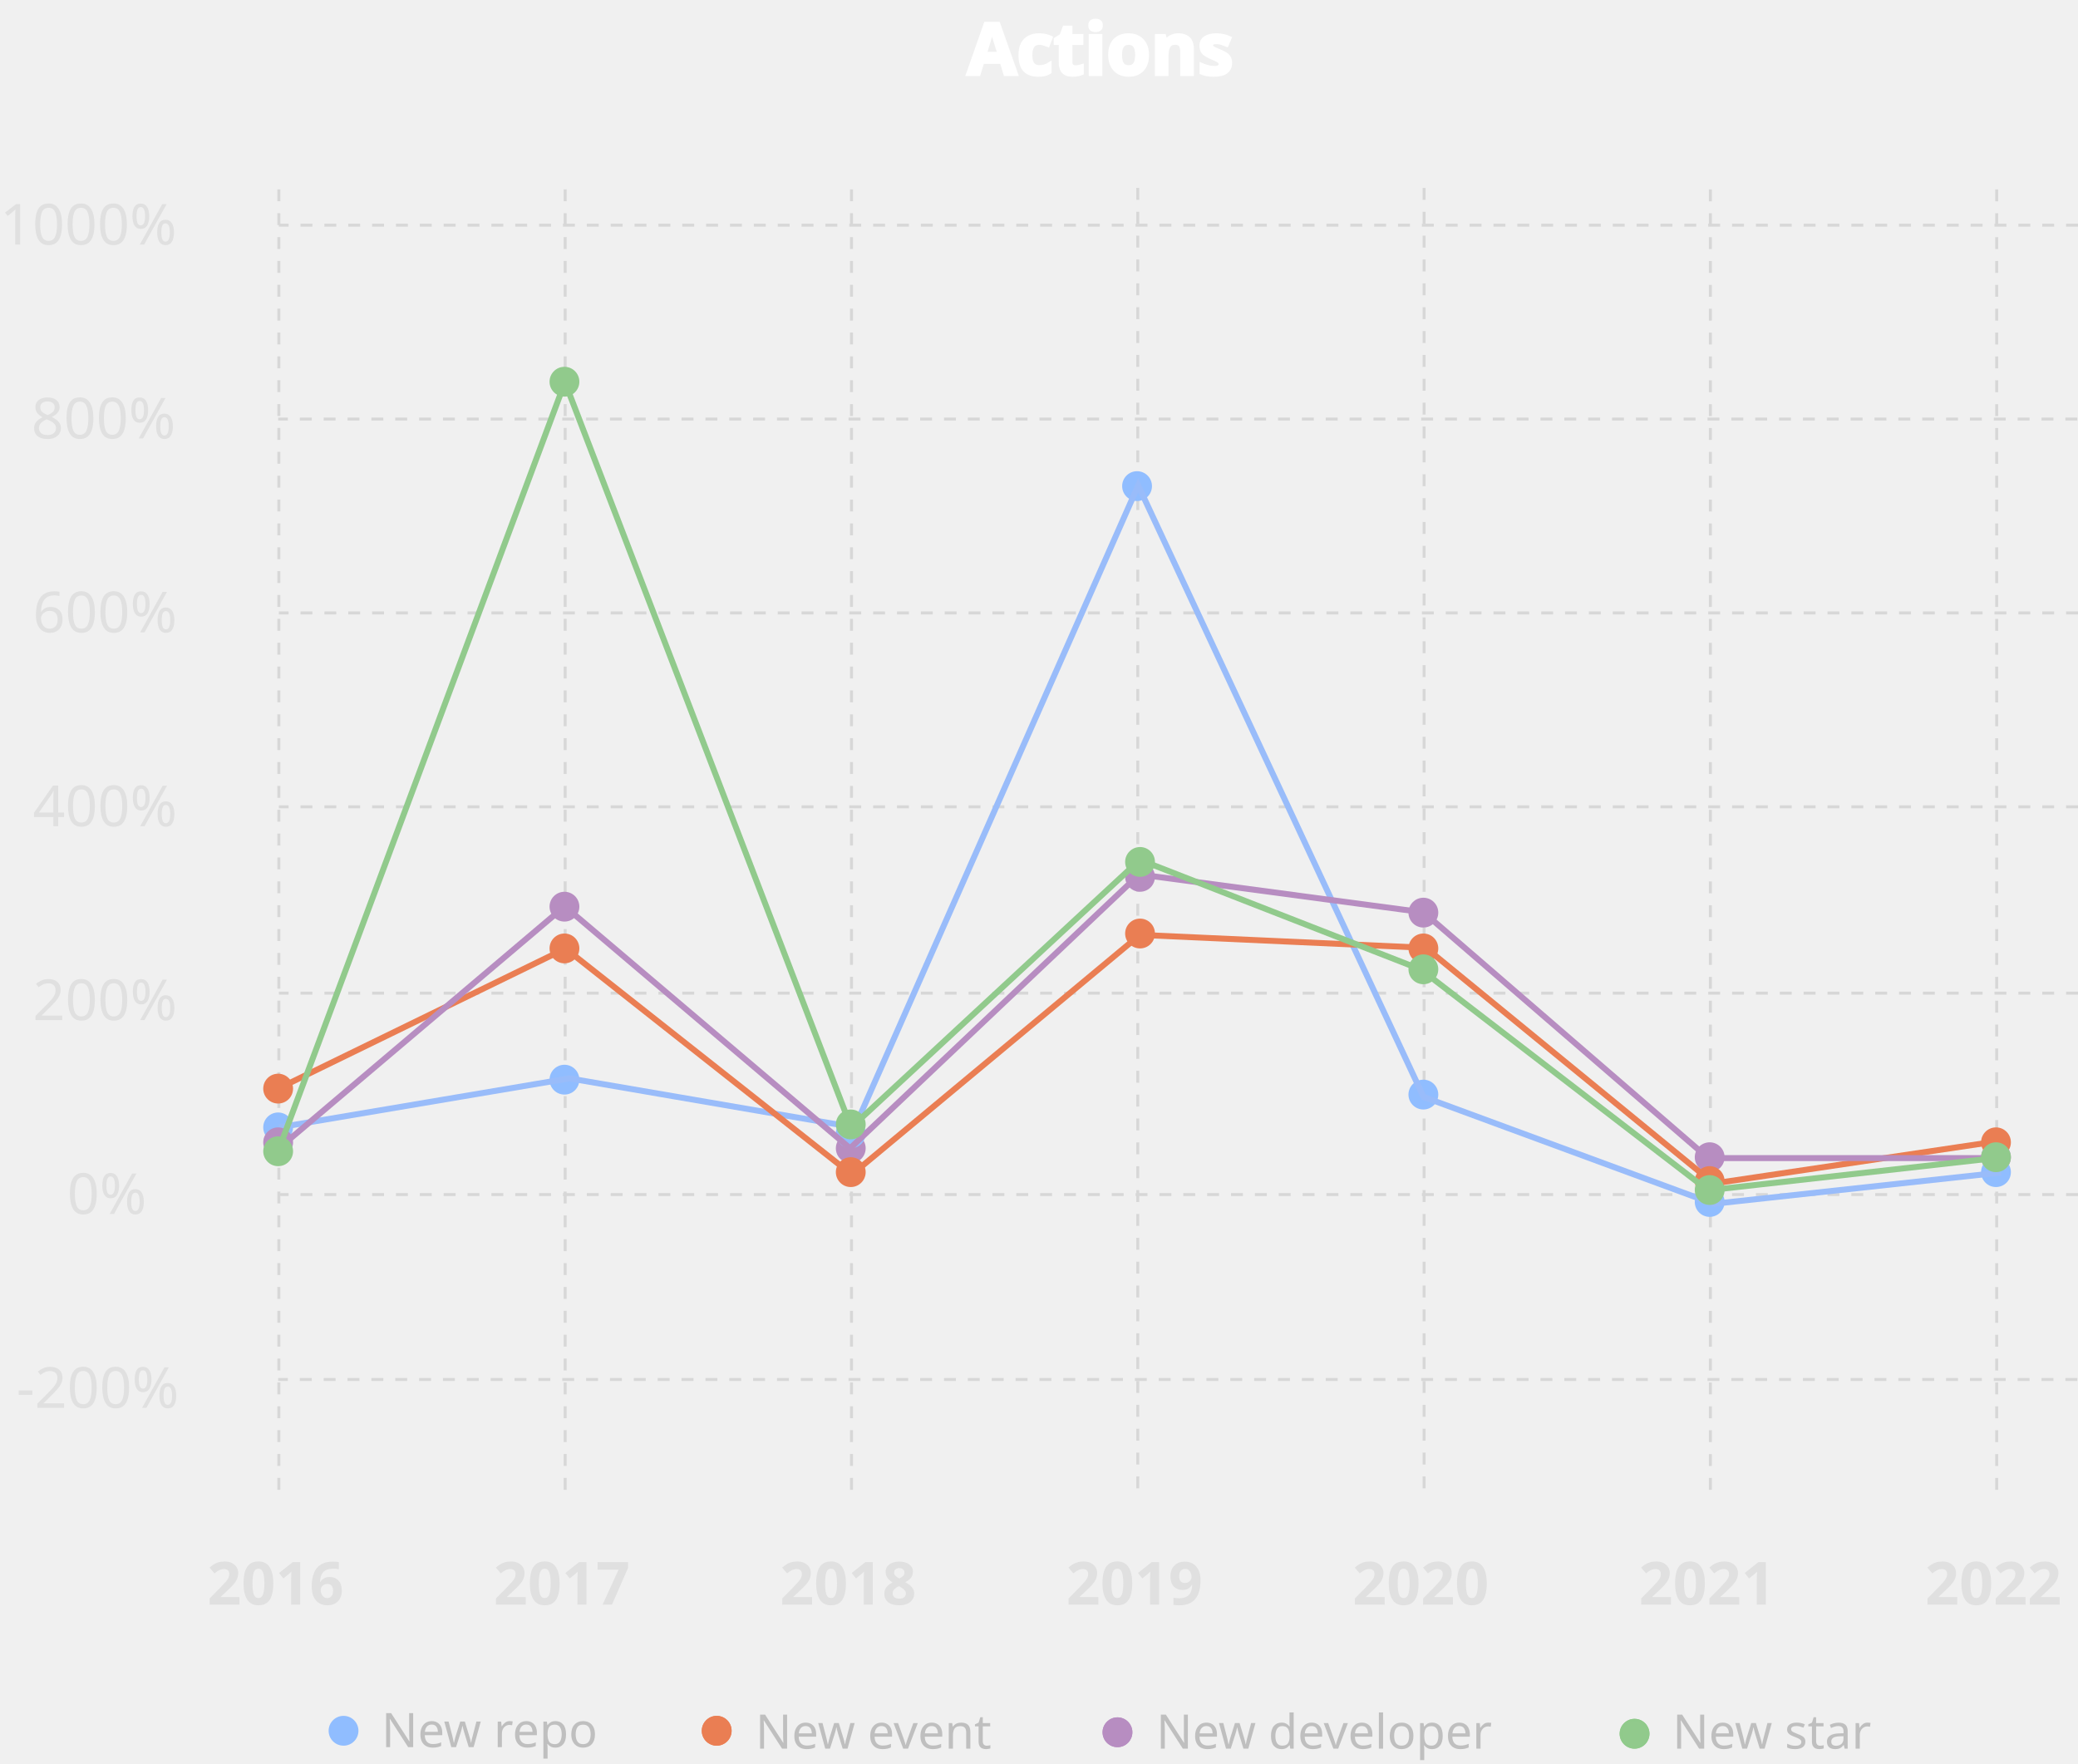
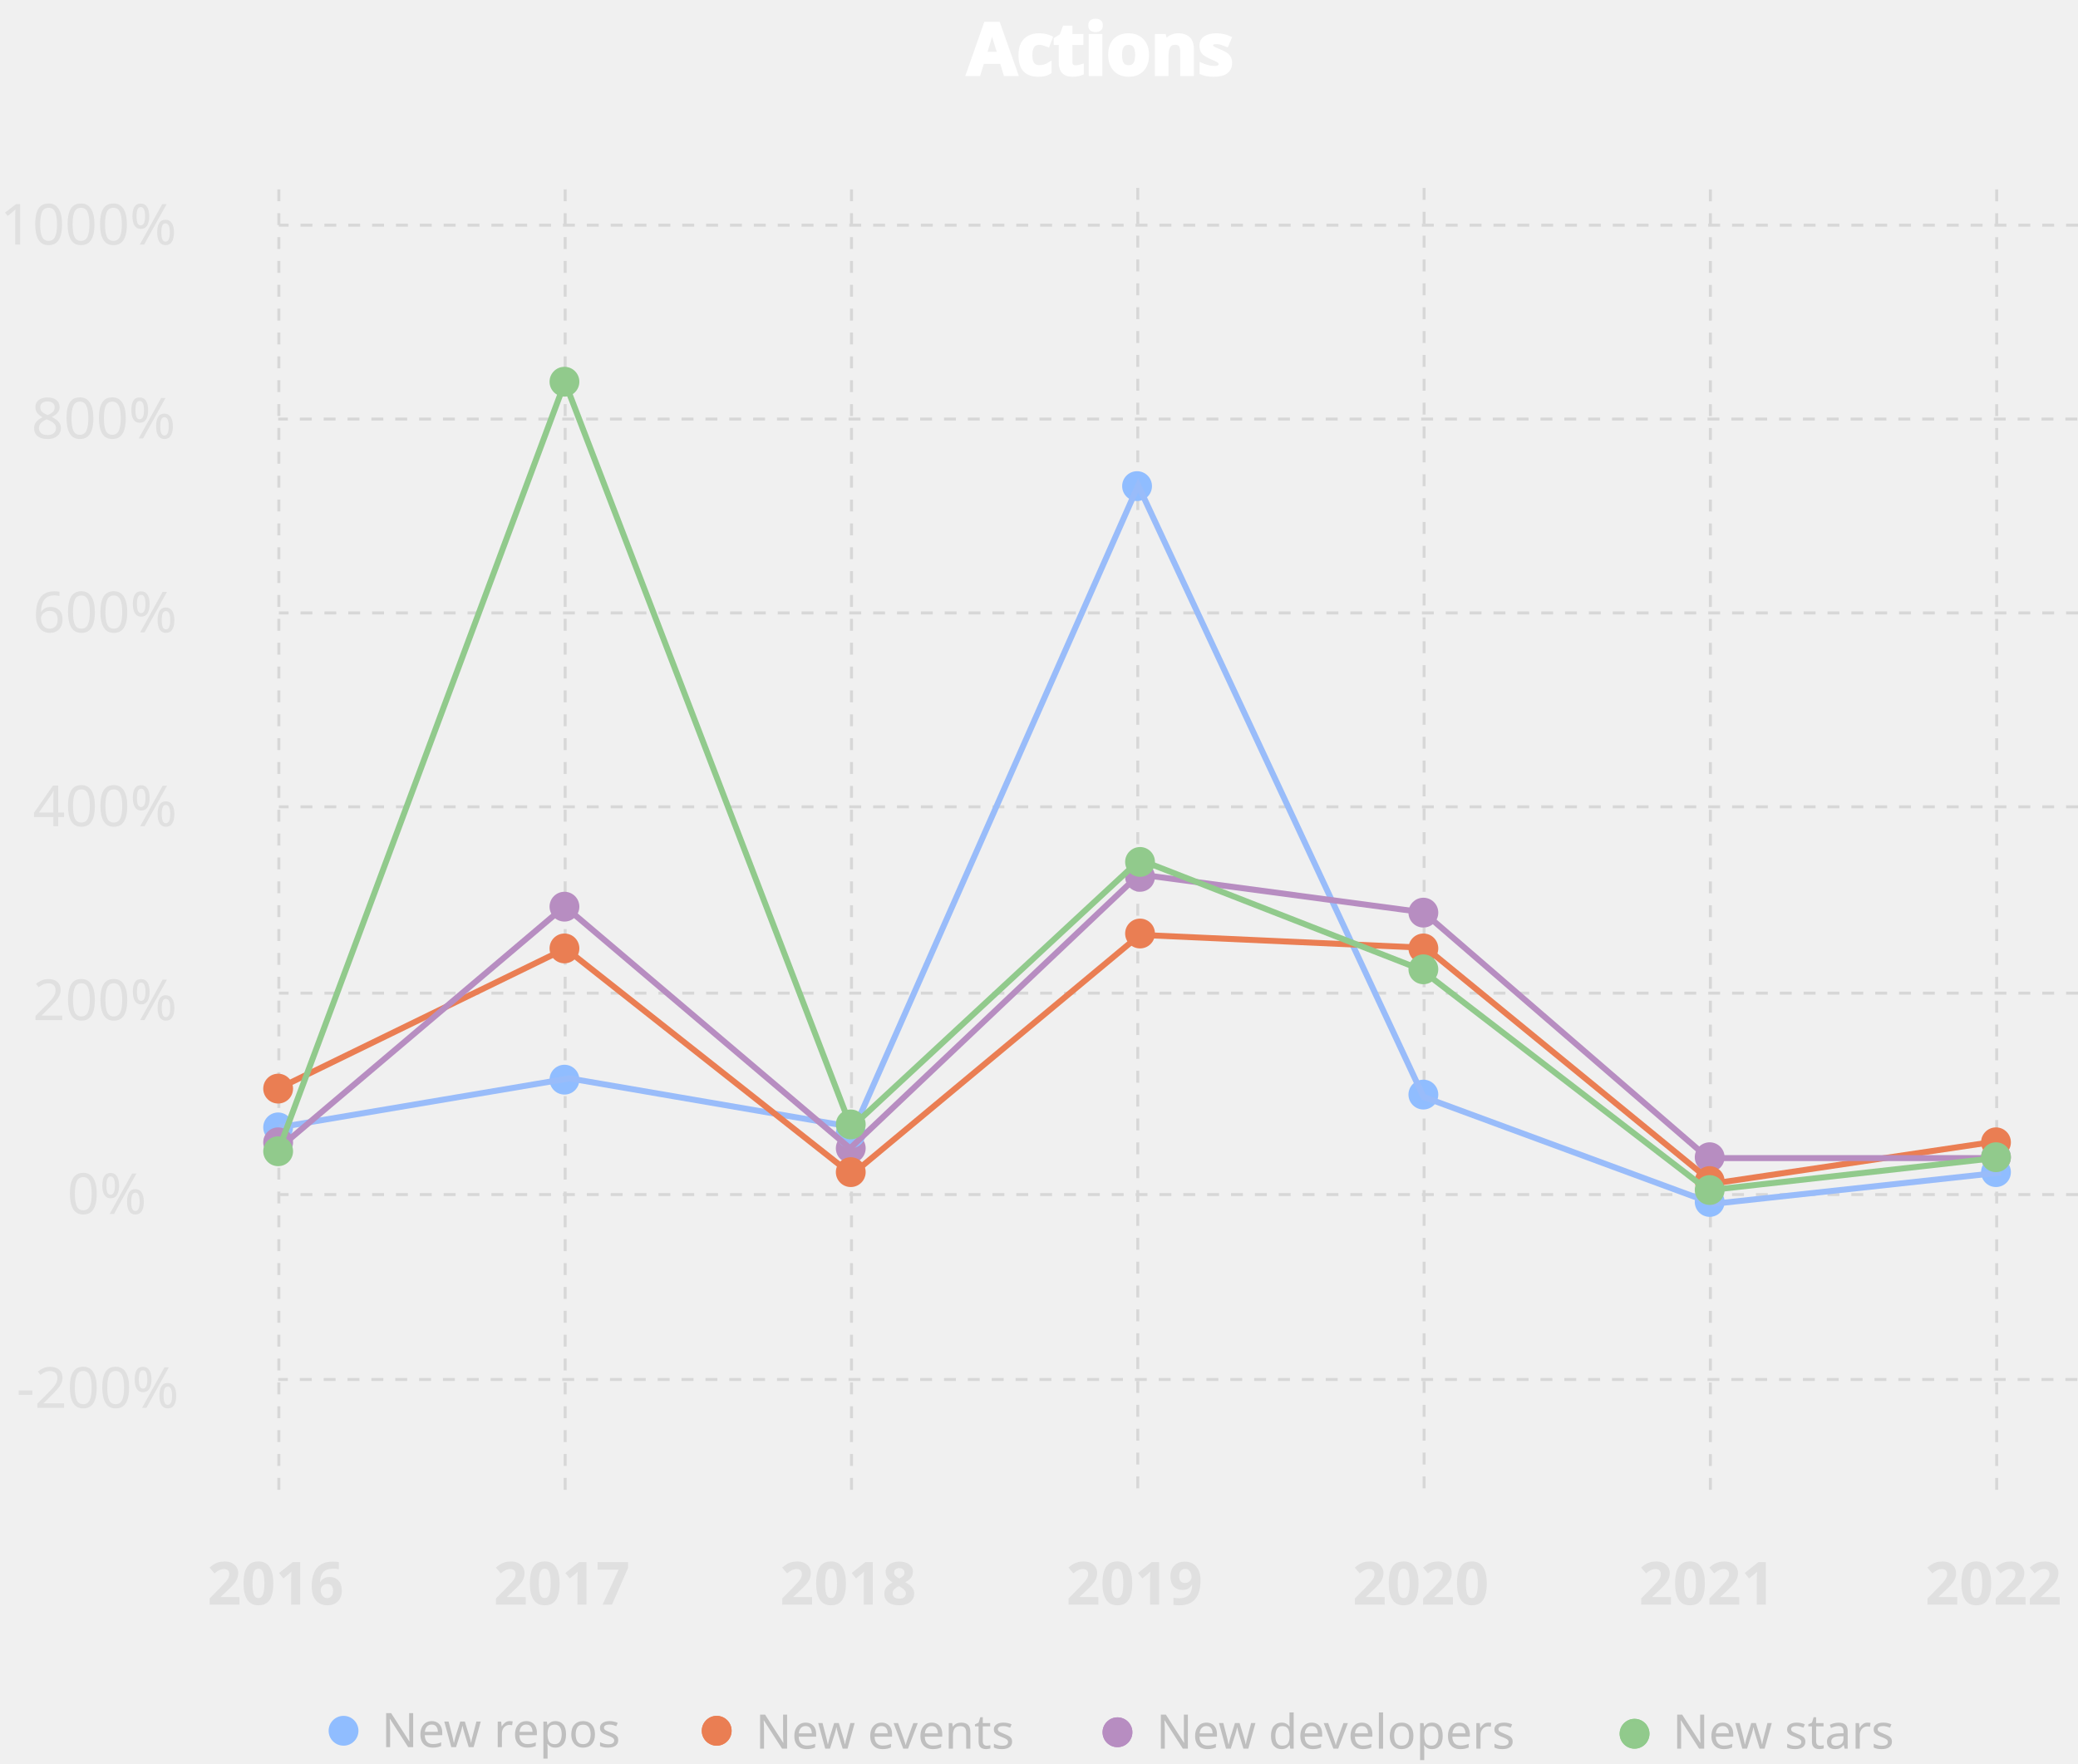
<svg xmlns="http://www.w3.org/2000/svg" width="696.762" height="591.271" viewBox="0 0 696.762 591.271">
  <g id="Actions_Chart" data-name="Actions Chart" transform="translate(-131.257 -8454.043)">
    <g id="组_72" data-name="组 72" transform="translate(-897.48 3495.021)">
      <text id="Actions" transform="translate(1353.097 4984.021)" fill="#fff" stroke="#fff" stroke-width="1" font-size="24" font-family="JetBrainsMono-SemiBold, JetBrains Mono" font-weight="600">
        <tspan x="0" y="0">Actions</tspan>
      </text>
      <text id="_2016" data-name="2016" transform="translate(1098.238 5497.021)" fill="#e0e0e0" font-size="20" font-family="JetBrainsMono-SemiBold, JetBrains Mono" font-weight="600">
        <tspan x="0" y="0">2016</tspan>
      </text>
      <text id="_2017" data-name="2017" transform="translate(1194.238 5497.021)" fill="#e0e0e0" font-size="20" font-family="JetBrainsMono-SemiBold, JetBrains Mono" font-weight="600">
        <tspan x="0" y="0">2017</tspan>
      </text>
      <text id="_2022" data-name="2022" transform="translate(1674.238 5497.021)" fill="#e0e0e0" font-size="20" font-family="JetBrainsMono-SemiBold, JetBrains Mono" font-weight="600">
        <tspan x="0" y="0">2022</tspan>
      </text>
      <text id="_1000_" data-name="1000%" transform="translate(1028.738 5041.021)" fill="#e0e0e0" font-size="19" font-family="JetBrainsMono-Regular, JetBrains Mono">
        <tspan x="0" y="0">1000%</tspan>
      </text>
      <text id="_800_" data-name="800%" transform="translate(1039.238 5106.021)" fill="#e0e0e0" font-size="19" font-family="JetBrainsMono-Regular, JetBrains Mono">
        <tspan x="0" y="0">800%</tspan>
      </text>
      <text id="_600_" data-name="600%" transform="translate(1039.738 5171.021)" fill="#e0e0e0" font-size="19" font-family="JetBrainsMono-Regular, JetBrains Mono">
        <tspan x="0" y="0">600%</tspan>
      </text>
      <text id="_400_" data-name="400%" transform="translate(1039.738 5236.021)" fill="#e0e0e0" font-size="19" font-family="JetBrainsMono-Regular, JetBrains Mono">
        <tspan x="0" y="0">400%</tspan>
      </text>
      <text id="_200_" data-name="200%" transform="translate(1039.738 5301.021)" fill="#e0e0e0" font-size="19" font-family="JetBrainsMono-Regular, JetBrains Mono">
        <tspan x="0" y="0">200%</tspan>
      </text>
      <text id="_0_" data-name="0%" transform="translate(1051.238 5366.021)" fill="#e0e0e0" font-size="19" font-family="JetBrainsMono-Regular, JetBrains Mono">
        <tspan x="0" y="0">0%</tspan>
      </text>
      <text id="_-200_" data-name="-200%" transform="translate(1034.238 5431.021)" fill="#e0e0e0" font-size="19" font-family="JetBrainsMono-Regular, JetBrains Mono">
        <tspan x="0" y="0">-200%</tspan>
      </text>
      <text id="_2018" data-name="2018" transform="translate(1290.238 5497.021)" fill="#e0e0e0" font-size="20" font-family="JetBrainsMono-SemiBold, JetBrains Mono" font-weight="600">
        <tspan x="0" y="0">2018</tspan>
      </text>
      <text id="_2019" data-name="2019" transform="translate(1386.238 5497.021)" fill="#e0e0e0" font-size="20" font-family="JetBrainsMono-SemiBold, JetBrains Mono" font-weight="600">
        <tspan x="0" y="0">2019</tspan>
      </text>
      <text id="_2020" data-name="2020" transform="translate(1482.238 5497.021)" fill="#e0e0e0" font-size="20" font-family="JetBrainsMono-SemiBold, JetBrains Mono" font-weight="600">
        <tspan x="0" y="0">2020</tspan>
      </text>
      <text id="_2021" data-name="2021" transform="translate(1578.238 5497.021)" fill="#e0e0e0" font-size="20" font-family="JetBrainsMono-SemiBold, JetBrains Mono" font-weight="600">
        <tspan x="0" y="0">2021</tspan>
      </text>
      <g id="组_89" data-name="组 89" opacity="0.496">
        <line id="直线_44" data-name="直线 44" y2="438" transform="translate(1122.238 5022.5)" fill="none" stroke="#bfbfbf" stroke-width="1" stroke-dasharray="4" />
        <line id="直线_58" data-name="直线 58" x1="603.262" transform="translate(1122.238 5034.521)" fill="none" stroke="#bfbfbf" stroke-width="1" stroke-dasharray="4" />
        <line id="直线_59" data-name="直线 59" x1="603.262" transform="translate(1122 5099.521)" fill="none" stroke="#bfbfbf" stroke-width="1" stroke-dasharray="4" />
        <line id="直线_61" data-name="直线 61" x1="603.262" transform="translate(1122.238 5164.521)" fill="none" stroke="#bfbfbf" stroke-width="1" stroke-dasharray="4" />
        <line id="直线_62" data-name="直线 62" x1="603.262" transform="translate(1122.238 5229.521)" fill="none" stroke="#bfbfbf" stroke-width="1" stroke-dasharray="4" />
        <line id="直线_63" data-name="直线 63" x1="603.262" transform="translate(1122.238 5292)" fill="none" stroke="#bfbfbf" stroke-width="1" stroke-dasharray="4" />
        <line id="直线_65" data-name="直线 65" x1="603.262" transform="translate(1122.238 5359.521)" fill="none" stroke="#bfbfbf" stroke-width="1" stroke-dasharray="4" />
        <line id="直线_66" data-name="直线 66" x1="603.262" transform="translate(1122 5421.521)" fill="none" stroke="#bfbfbf" stroke-width="1" stroke-dasharray="4" />
        <line id="直线_45" data-name="直线 45" y2="438" transform="translate(1218.238 5022.5)" fill="none" stroke="#bfbfbf" stroke-width="1" stroke-dasharray="4" />
        <line id="直线_46" data-name="直线 46" y2="438" transform="translate(1314.238 5022.5)" fill="none" stroke="#bfbfbf" stroke-width="1" stroke-dasharray="4" />
        <line id="直线_47" data-name="直线 47" y2="438" transform="translate(1410.238 5022.021)" fill="none" stroke="#bfbfbf" stroke-width="1" stroke-dasharray="4" />
        <line id="直线_48" data-name="直线 48" y2="438" transform="translate(1506.238 5022.021)" fill="none" stroke="#bfbfbf" stroke-width="1" stroke-dasharray="4" />
        <line id="直线_49" data-name="直线 49" y2="438" transform="translate(1602.238 5022.521)" fill="none" stroke="#bfbfbf" stroke-width="1" stroke-dasharray="4" />
        <line id="直线_50" data-name="直线 50" y2="438" transform="translate(1698.238 5022.521)" fill="none" stroke="#bfbfbf" stroke-width="1" stroke-dasharray="4" />
      </g>
      <circle id="椭圆_238" data-name="椭圆 238" cx="5" cy="5" r="5" transform="translate(1117 5332)" fill="#90bdff" />
      <circle id="椭圆_252" data-name="椭圆 252" cx="5" cy="5" r="5" transform="translate(1213 5258)" fill="#b78dc1" />
      <circle id="椭圆_255" data-name="椭圆 255" cx="5" cy="5" r="5" transform="translate(1406 5248)" fill="#b78dc1" />
      <circle id="椭圆_256" data-name="椭圆 256" cx="5" cy="5" r="5" transform="translate(1501 5260)" fill="#b78dc1" />
      <circle id="椭圆_257" data-name="椭圆 257" cx="5" cy="5" r="5" transform="translate(1597 5342)" fill="#b78dc1" />
      <circle id="椭圆_258" data-name="椭圆 258" cx="5" cy="5" r="5" transform="translate(1693 5342)" fill="#b78dc1" />
      <circle id="椭圆_253" data-name="椭圆 253" cx="5" cy="5" r="5" transform="translate(1309 5339)" fill="#b78dc1" />
      <circle id="椭圆_245" data-name="椭圆 245" cx="5" cy="5" r="5" transform="translate(1117 5319)" fill="#ea7e53" />
      <circle id="椭圆_246" data-name="椭圆 246" cx="5" cy="5" r="5" transform="translate(1213 5272)" fill="#ea7e53" />
      <circle id="椭圆_247" data-name="椭圆 247" cx="5" cy="5" r="5" transform="translate(1309 5347)" fill="#ea7e53" />
      <circle id="椭圆_248" data-name="椭圆 248" cx="5" cy="5" r="5" transform="translate(1501 5272)" fill="#ea7e53" />
      <circle id="椭圆_254" data-name="椭圆 254" cx="5" cy="5" r="5" transform="translate(1406 5267)" fill="#ea7e53" />
      <circle id="椭圆_249" data-name="椭圆 249" cx="5" cy="5" r="5" transform="translate(1597 5350)" fill="#ea7e53" />
      <circle id="椭圆_239" data-name="椭圆 239" cx="5" cy="5" r="5" transform="translate(1213 5316)" fill="#90bdff" />
      <circle id="椭圆_240" data-name="椭圆 240" cx="5" cy="5" r="5" transform="translate(1309 5334)" fill="#90bdff" />
      <circle id="椭圆_241" data-name="椭圆 241" cx="5" cy="5" r="5" transform="translate(1405 5117)" fill="#90bdff" />
      <circle id="椭圆_242" data-name="椭圆 242" cx="5" cy="5" r="5" transform="translate(1501 5321)" fill="#90bdff" />
      <circle id="椭圆_243" data-name="椭圆 243" cx="5" cy="5" r="5" transform="translate(1597 5357)" fill="#90bdff" />
      <circle id="椭圆_250" data-name="椭圆 250" cx="5" cy="5" r="5" transform="translate(1693 5337)" fill="#ea7e53" />
      <circle id="椭圆_244" data-name="椭圆 244" cx="5" cy="5" r="5" transform="translate(1693 5347)" fill="#90bdff" />
      <path id="路径_33" data-name="路径 33" d="M1053.238,5280l97.4-16.437L1246.33,5280l95.044-215.232,95.684,205.014,97.246,35.835,96.445-10.5" transform="translate(69 57)" fill="none" stroke="#99bcfa" stroke-width="2" />
      <path id="路径_34" data-name="路径 34" d="M1053,5267l96.353-46.956,96.011,75.769,96.582-80.354,95.864,4.338,96.547,79,95.288-14.162" transform="translate(69 57)" fill="none" stroke="#ea7e53" stroke-width="2" />
      <path id="路径_35" data-name="路径 35" d="M1053.238,5287l95.846-81.125L1244.772,5287l96.938-91.822,95.391,12.738,95.408,82.385h97.36" transform="translate(69 57)" fill="none" stroke="#b78dc1" stroke-width="2" />
      <circle id="椭圆_260" data-name="椭圆 260" cx="5" cy="5" r="5" transform="translate(1117 5337)" fill="#b78dc1" />
      <circle id="椭圆_261" data-name="椭圆 261" cx="5" cy="5" r="5" transform="translate(1117 5340)" fill="#91ca8c" />
      <circle id="椭圆_262" data-name="椭圆 262" cx="5" cy="5" r="5" transform="translate(1213 5082)" fill="#91ca8c" />
      <circle id="椭圆_263" data-name="椭圆 263" cx="5" cy="5" r="5" transform="translate(1309 5331)" fill="#91ca8c" />
      <circle id="椭圆_264" data-name="椭圆 264" cx="5" cy="5" r="5" transform="translate(1406 5243)" fill="#91ca8c" />
      <circle id="椭圆_265" data-name="椭圆 265" cx="5" cy="5" r="5" transform="translate(1501 5279)" fill="#91ca8c" />
      <circle id="椭圆_266" data-name="椭圆 266" cx="5" cy="5" r="5" transform="translate(1597 5353)" fill="#91ca8c" />
      <circle id="椭圆_267" data-name="椭圆 267" cx="5" cy="5" r="5" transform="translate(1693 5342)" fill="#91ca8c" />
      <path id="路径_36" data-name="路径 36" d="M1052.968,5288.063l96.191-257.935,95.983,249.912,96.793-89.746,94.19,36.746,96.349,74.047,97.75-10.964" transform="translate(69 57)" fill="none" stroke="#91ca8c" stroke-width="2" />
    </g>
    <g id="组_92" data-name="组 92" transform="translate(-17.362 3425.293)">
      <circle id="椭圆_397" data-name="椭圆 397" cx="5" cy="5" r="5" transform="translate(258.809 5604.021)" fill="#90bdff" />
-       <text id="New_repo" data-name="New repo" transform="translate(276.547 5614.521)" fill="#bfbfbf" font-size="16" font-family="JetBrainsMono-Regular, JetBrains Mono">
-         <tspan x="0" y="0">New repo</tspan>
+       <text id="New_repos" data-name="New repos" transform="translate(276.547 5614.521)" fill="#bfbfbf" font-size="16" font-family="JetBrainsMono-Regular, JetBrains Mono">
+         <tspan x="0" y="0">New repos</tspan>
      </text>
      <g id="椭圆_395" data-name="椭圆 395" transform="translate(518.31 5604.521)" fill="#b78dc1" stroke="#b78dc1" stroke-width="1">
        <circle cx="5" cy="5" r="5" stroke="none" />
        <circle cx="5" cy="5" r="4.5" fill="none" />
      </g>
-       <text id="New_developer" data-name="New developer" transform="translate(536.31 5615.021)" fill="#bfbfbf" font-size="16" font-family="JetBrainsMono-Regular, JetBrains Mono">
-         <tspan x="0" y="0">New developer</tspan>
+       <text id="New_developers" data-name="New developers" transform="translate(536.31 5615.021)" fill="#bfbfbf" font-size="16" font-family="JetBrainsMono-Regular, JetBrains Mono">
+         <tspan x="0" y="0">New developers</tspan>
      </text>
      <g id="椭圆_396" data-name="椭圆 396" transform="translate(383.928 5604.021)" fill="#ea7e53" stroke="#ea7e53" stroke-width="1">
        <circle cx="5" cy="5" r="5" stroke="none" />
        <circle cx="5" cy="5" r="4.5" fill="none" />
      </g>
-       <text id="New_event" data-name="New event" transform="translate(401.928 5615.021)" fill="#bfbfbf" font-size="16" font-family="JetBrainsMono-Regular, JetBrains Mono">
-         <tspan x="0" y="0">New event</tspan>
+       <text id="New_events" data-name="New events" transform="translate(401.928 5615.021)" fill="#bfbfbf" font-size="16" font-family="JetBrainsMono-Regular, JetBrains Mono">
+         <tspan x="0" y="0">New events</tspan>
      </text>
      <g id="椭圆_394" data-name="椭圆 394" transform="translate(691.691 5605.021)" fill="#91ca8c" stroke="#90ca8b" stroke-width="1">
        <circle cx="5" cy="5" r="5" stroke="none" />
        <circle cx="5" cy="5" r="4.5" fill="none" />
      </g>
-       <text id="New_star" data-name="New star" transform="translate(709.429 5615.021)" fill="#bfbfbf" font-size="16" font-family="JetBrainsMono-Regular, JetBrains Mono">
-         <tspan x="0" y="0">New star</tspan>
+       <text id="New_stars" data-name="New stars" transform="translate(709.429 5615.021)" fill="#bfbfbf" font-size="16" font-family="JetBrainsMono-Regular, JetBrains Mono">
+         <tspan x="0" y="0">New stars</tspan>
      </text>
    </g>
  </g>
</svg>
